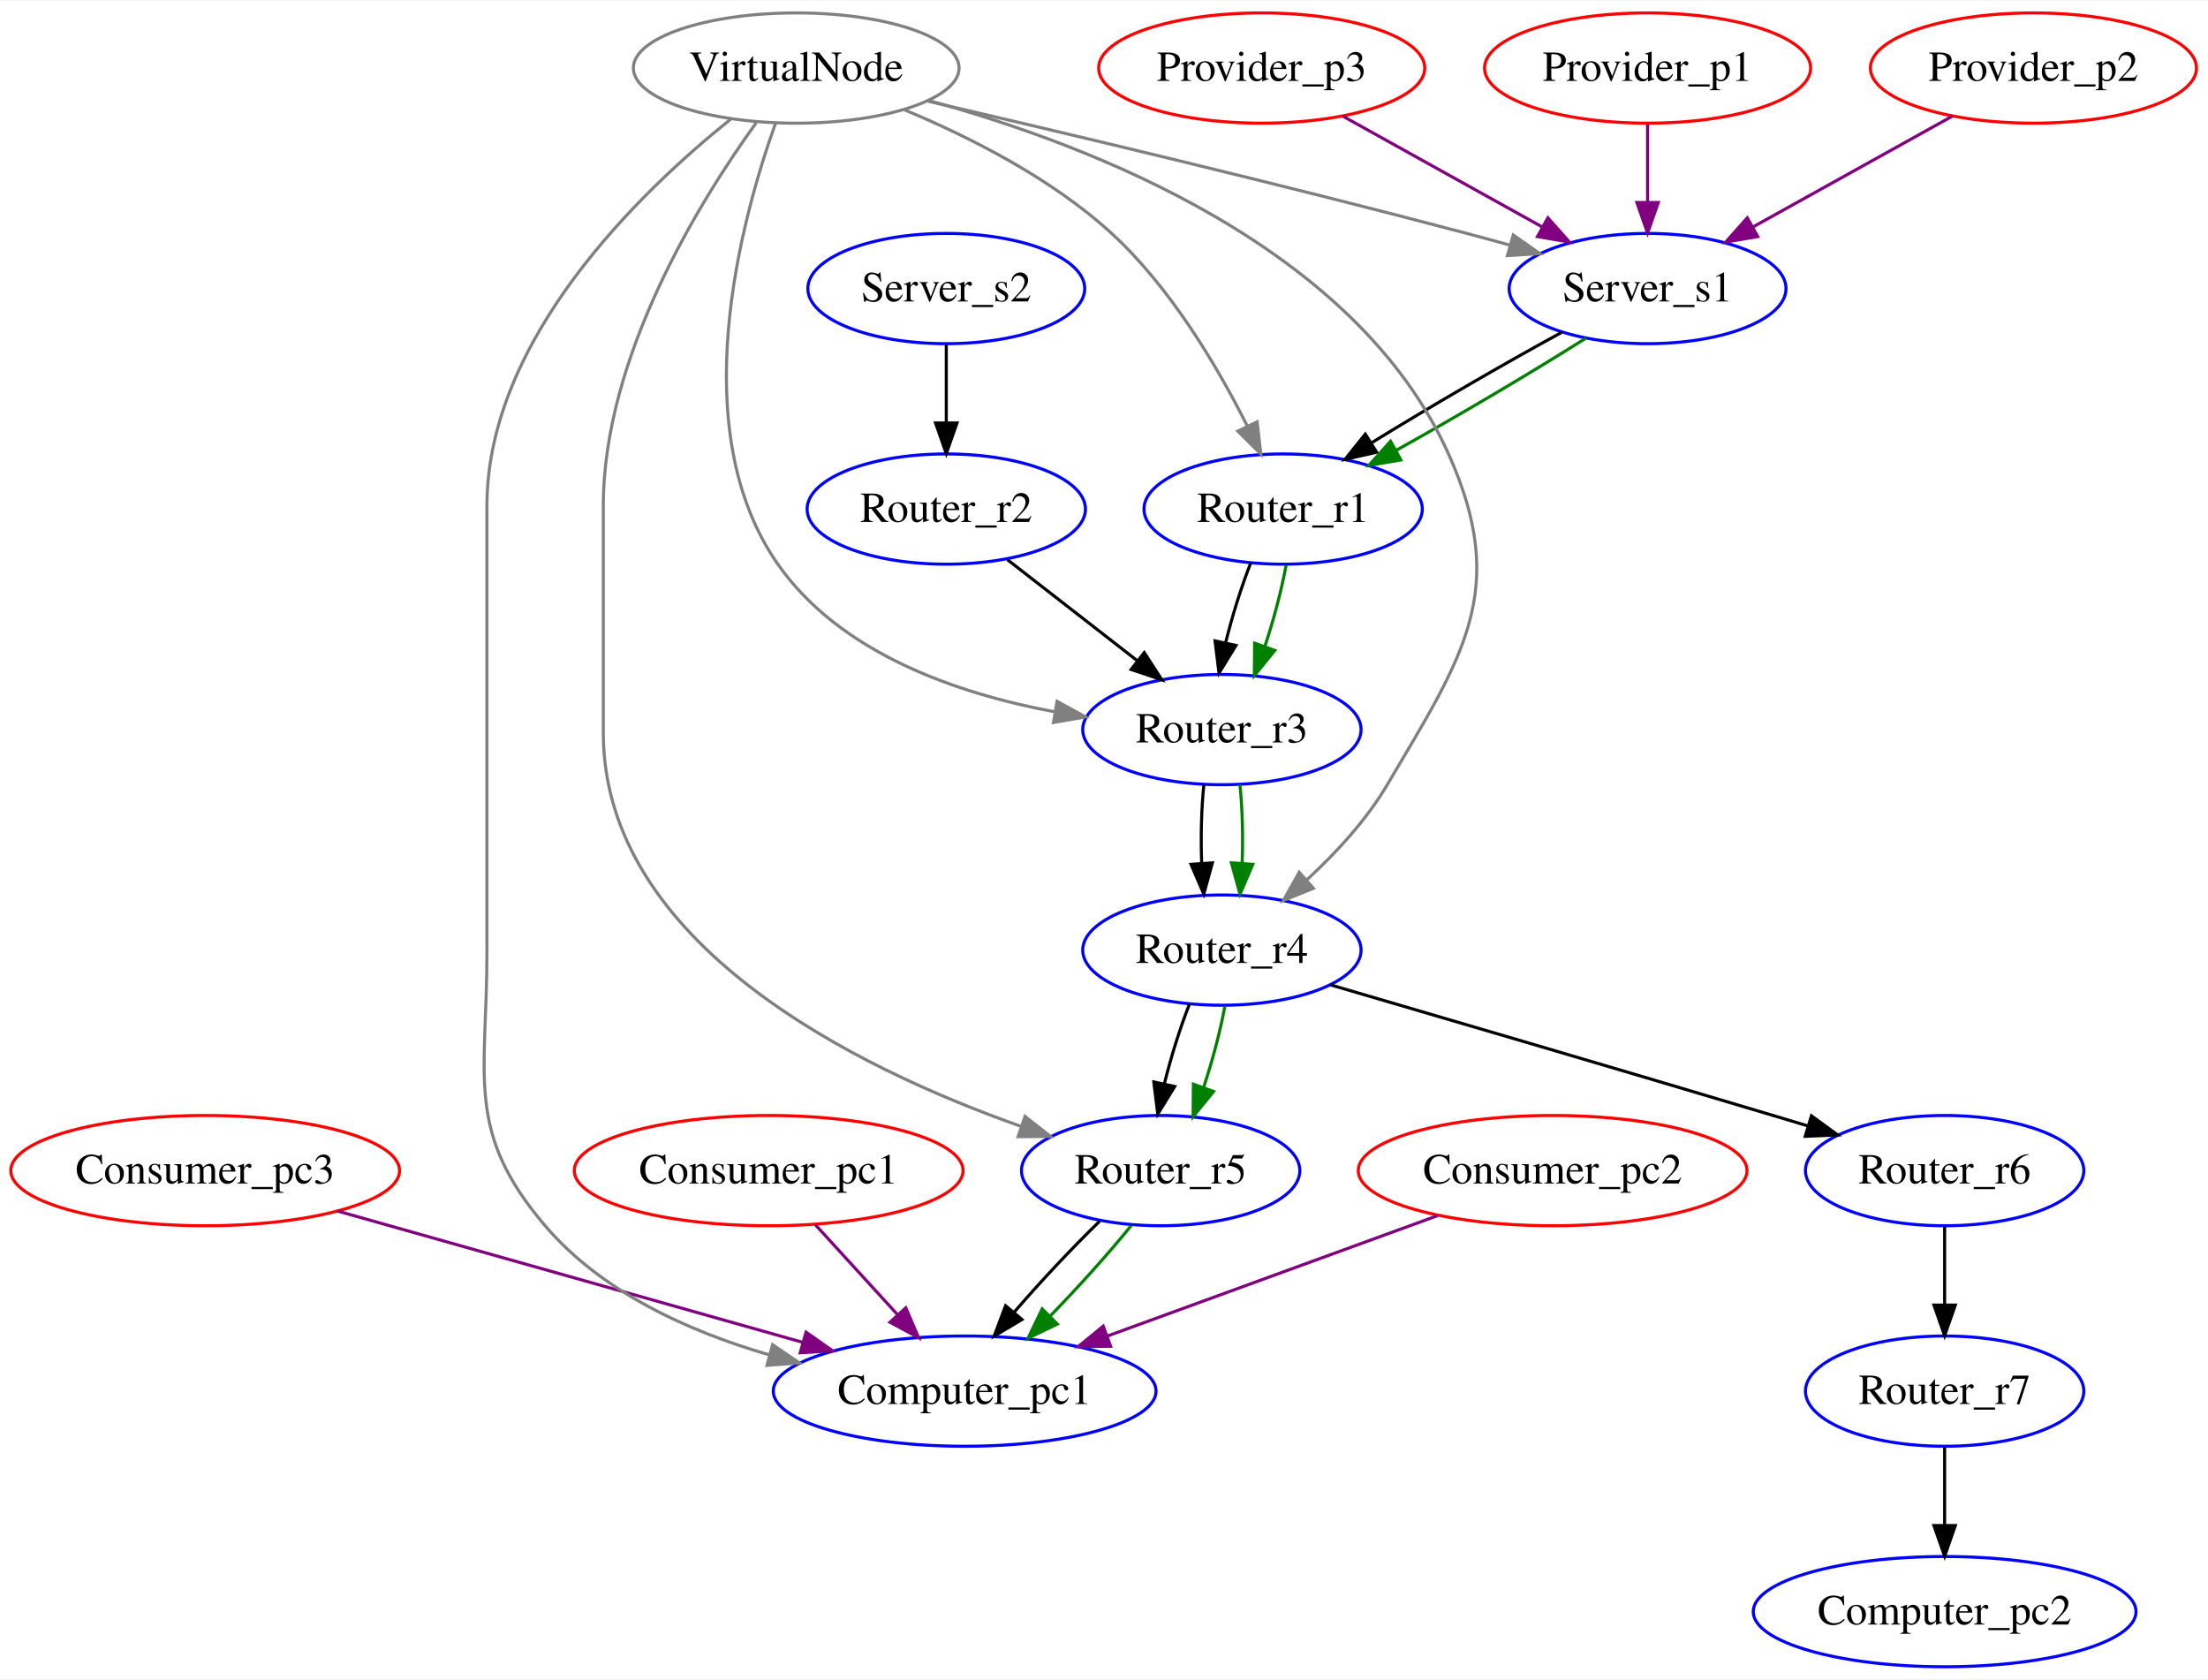
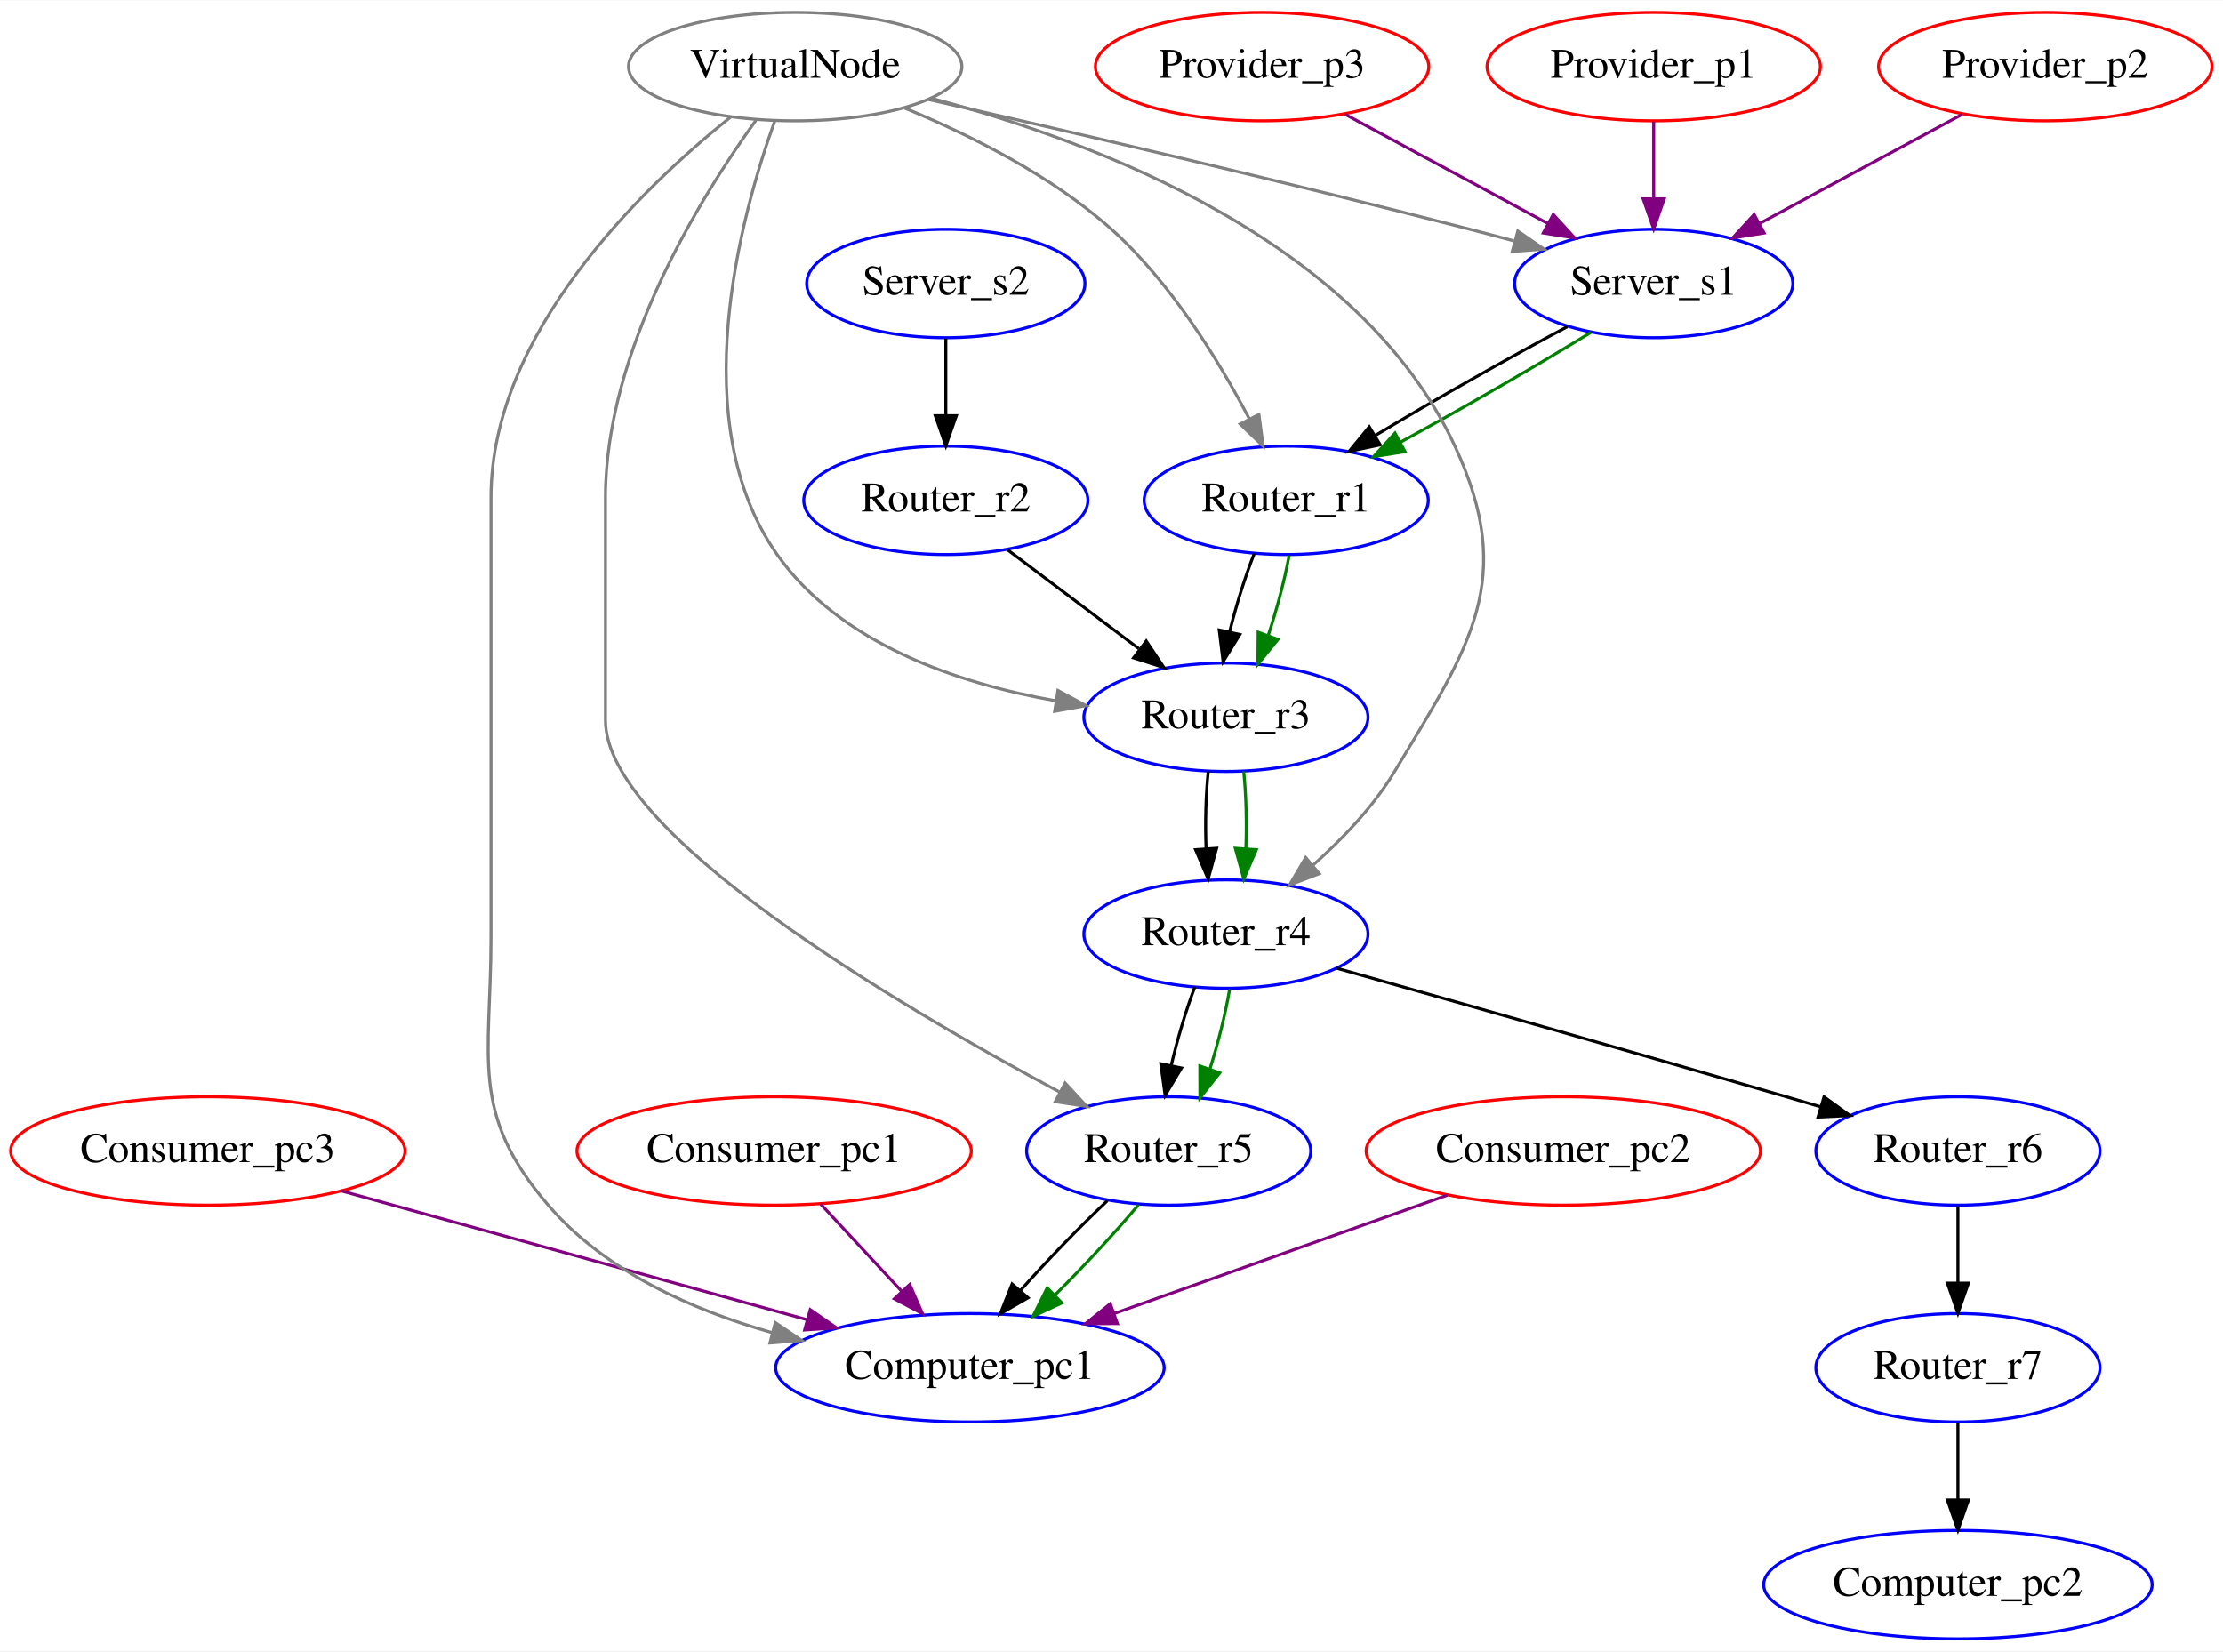
- <svg xmlns="http://www.w3.org/2000/svg" width="961pt" height="731pt" viewBox="0.00 0.00 961.33 730.67">
+ <svg xmlns="http://www.w3.org/2000/svg" width="984pt" height="731pt" viewBox="0.00 0.00 984.00 730.67">
  <g id="graph0" class="graph" transform="scale(1.33333 1.33333) rotate(0) translate(4 544)">
-     <polygon fill="white" stroke="none" points="-4,4 -4,-544 717,-544 717,4 -4,4" />
+     <polygon fill="white" stroke="none" points="-4,4 -4,-544 734,-544 734,4 -4,4" />
    <g id="node1" class="node">
-       <ellipse fill="none" stroke="red" cx="534" cy="-522" rx="53.243" ry="18" />
-       <text text-anchor="middle" x="534" y="-517.8" font-family="Times,serif" font-size="14.00">Provider_p1</text>
+       <ellipse fill="none" stroke="red" cx="545" cy="-522" rx="55.344" ry="18" />
+       <text text-anchor="middle" x="545" y="-518.3" font-family="Times,serif" font-size="14.00">Provider_p1</text>
    </g>
    <g id="node7" class="node">
-       <ellipse fill="none" stroke="blue" cx="534" cy="-450" rx="45.208" ry="18" />
-       <text text-anchor="middle" x="534" y="-445.8" font-family="Times,serif" font-size="14.00">Server_s1</text>
+       <ellipse fill="none" stroke="blue" cx="545" cy="-450" rx="46.196" ry="18" />
+       <text text-anchor="middle" x="545" y="-446.3" font-family="Times,serif" font-size="14.00">Server_s1</text>
    </g>
    <g id="edge17" class="edge">
-       <path fill="none" stroke="purple" d="M534,-503.697C534,-495.983 534,-486.712 534,-478.112" />
-       <polygon fill="purple" stroke="purple" points="537.5,-478.104 534,-468.104 530.5,-478.104 537.5,-478.104" />
+       <path fill="none" stroke="purple" d="M545,-503.697C545,-495.983 545,-486.712 545,-478.112" />
+       <polygon fill="purple" stroke="purple" points="548.5,-478.104 545,-468.104 541.5,-478.104 548.5,-478.104" />
    </g>
    <g id="node2" class="node">
-       <ellipse fill="none" stroke="red" cx="660" cy="-522" rx="53.243" ry="18" />
-       <text text-anchor="middle" x="660" y="-517.8" font-family="Times,serif" font-size="14.00">Provider_p2</text>
+       <ellipse fill="none" stroke="red" cx="675" cy="-522" rx="55.344" ry="18" />
+       <text text-anchor="middle" x="675" y="-518.3" font-family="Times,serif" font-size="14.00">Provider_p2</text>
    </g>
    <g id="edge19" class="edge">
-       <path fill="none" stroke="purple" d="M633.586,-506.326C614.602,-495.779 588.836,-481.464 568.269,-470.038" />
-       <polygon fill="purple" stroke="purple" points="569.959,-466.974 559.518,-465.177 566.56,-473.093 569.959,-466.974" />
+       <path fill="none" stroke="purple" d="M647.43,-506.155C627.823,-495.597 601.323,-481.328 580.19,-469.948" />
+       <polygon fill="purple" stroke="purple" points="581.664,-466.767 571.2,-465.108 578.345,-472.93 581.664,-466.767" />
    </g>
    <g id="node3" class="node">
-       <ellipse fill="none" stroke="red" cx="247" cy="-162" rx="63.477" ry="18" />
-       <text text-anchor="middle" x="247" y="-157.8" font-family="Times,serif" font-size="14.00">Consumer_pc1</text>
+       <ellipse fill="none" stroke="red" cx="253" cy="-162" rx="65.466" ry="18" />
+       <text text-anchor="middle" x="253" y="-158.3" font-family="Times,serif" font-size="14.00">Consumer_pc1</text>
    </g>
    <g id="node9" class="node">
-       <ellipse fill="none" stroke="blue" cx="311" cy="-90" rx="62.5" ry="18" />
-       <text text-anchor="middle" x="311" y="-85.8" font-family="Times,serif" font-size="14.00">Computer_pc1</text>
+       <ellipse fill="none" stroke="blue" cx="318" cy="-90" rx="64.491" ry="18" />
+       <text text-anchor="middle" x="318" y="-86.3" font-family="Times,serif" font-size="14.00">Computer_pc1</text>
    </g>
    <g id="edge21" class="edge">
-       <path fill="none" stroke="purple" d="M262.167,-144.411C270.217,-135.606 280.254,-124.628 289.131,-114.919" />
-       <polygon fill="purple" stroke="purple" points="291.777,-117.212 295.942,-107.47 286.611,-112.489 291.777,-117.212" />
+       <path fill="none" stroke="purple" d="M268.404,-144.411C276.461,-135.734 286.479,-124.946 295.397,-115.342" />
+       <polygon fill="purple" stroke="purple" points="298.015,-117.666 302.255,-107.956 292.886,-112.903 298.015,-117.666" />
    </g>
    <g id="node4" class="node">
-       <ellipse fill="none" stroke="red" cx="503" cy="-162" rx="63.477" ry="18" />
-       <text text-anchor="middle" x="503" y="-157.8" font-family="Times,serif" font-size="14.00">Consumer_pc2</text>
+       <ellipse fill="none" stroke="red" cx="515" cy="-162" rx="65.466" ry="18" />
+       <text text-anchor="middle" x="515" y="-158.3" font-family="Times,serif" font-size="14.00">Consumer_pc2</text>
    </g>
    <g id="edge20" class="edge">
-       <path fill="none" stroke="purple" d="M465.525,-147.337C434.634,-136.075 390.67,-120.046 357.529,-107.964" />
-       <polygon fill="purple" stroke="purple" points="358.648,-104.646 348.054,-104.509 356.25,-111.223 358.648,-104.646" />
+       <path fill="none" stroke="purple" d="M476.549,-147.337C444.956,-136.111 400.035,-120.149 366.069,-108.08" />
+       <polygon fill="purple" stroke="purple" points="366.949,-104.679 356.354,-104.628 364.605,-111.275 366.949,-104.679" />
    </g>
    <g id="node5" class="node">
-       <ellipse fill="none" stroke="red" cx="408" cy="-522" rx="53.243" ry="18" />
-       <text text-anchor="middle" x="408" y="-517.8" font-family="Times,serif" font-size="14.00">Provider_p3</text>
+       <ellipse fill="none" stroke="red" cx="415" cy="-522" rx="55.344" ry="18" />
+       <text text-anchor="middle" x="415" y="-518.3" font-family="Times,serif" font-size="14.00">Provider_p3</text>
    </g>
    <g id="edge18" class="edge">
-       <path fill="none" stroke="purple" d="M434.414,-506.326C453.398,-495.779 479.164,-481.464 499.731,-470.038" />
-       <polygon fill="purple" stroke="purple" points="501.44,-473.093 508.482,-465.177 498.041,-466.974 501.44,-473.093" />
+       <path fill="none" stroke="purple" d="M442.57,-506.155C462.177,-495.597 488.677,-481.328 509.81,-469.948" />
+       <polygon fill="purple" stroke="purple" points="511.655,-472.93 518.8,-465.108 508.336,-466.767 511.655,-472.93" />
    </g>
    <g id="node6" class="node">
-       <ellipse fill="none" stroke="red" cx="63" cy="-162" rx="63.477" ry="18" />
-       <text text-anchor="middle" x="63" y="-157.8" font-family="Times,serif" font-size="14.00">Consumer_pc3</text>
+       <ellipse fill="none" stroke="red" cx="65" cy="-162" rx="65.466" ry="18" />
+       <text text-anchor="middle" x="65" y="-158.3" font-family="Times,serif" font-size="14.00">Consumer_pc3</text>
    </g>
    <g id="edge22" class="edge">
-       <path fill="none" stroke="purple" d="M106.198,-148.807C148.476,-136.874 212.95,-118.675 258.239,-105.892" />
-       <polygon fill="purple" stroke="purple" points="259.208,-109.255 267.881,-103.171 257.307,-102.519 259.208,-109.255" />
+       <path fill="none" stroke="purple" d="M109.359,-148.727C152.4,-136.818 217.794,-118.725 263.877,-105.975" />
+       <polygon fill="purple" stroke="purple" points="264.988,-109.299 273.692,-103.259 263.121,-102.552 264.988,-109.299" />
    </g>
    <g id="node11" class="node">
-       <ellipse fill="none" stroke="blue" cx="415" cy="-378" rx="45.447" ry="18" />
-       <text text-anchor="middle" x="415" y="-373.8" font-family="Times,serif" font-size="14.00">Router_r1</text>
+       <ellipse fill="none" stroke="blue" cx="423" cy="-378" rx="47.169" ry="18" />
+       <text text-anchor="middle" x="423" y="-374.3" font-family="Times,serif" font-size="14.00">Router_r1</text>
    </g>
    <g id="edge1" class="edge">
-       <path fill="none" stroke="black" d="M505.902,-435.669C487.115,-425.464 462.621,-411.207 443.72,-399.547" />
-       <polygon fill="black" stroke="black" points="445.541,-396.558 435.206,-394.229 441.833,-402.495 445.541,-396.558" />
+       <path fill="none" stroke="black" d="M516.331,-435.669C497.107,-425.464 472.001,-411.207 452.6,-399.547" />
+       <polygon fill="black" stroke="black" points="454.221,-396.436 443.858,-394.229 450.583,-402.416 454.221,-396.436" />
    </g>
    <g id="edge26" class="edge">
-       <path fill="none" stroke="green" d="M513.857,-433.811C496.831,-423.023 472.231,-408.49 451.765,-397.1" />
-       <polygon fill="green" stroke="green" points="453.438,-394.025 442.989,-392.272 450.064,-400.159 453.438,-394.025" />
+       <path fill="none" stroke="green" d="M524.206,-433.811C506.831,-423.093 481.822,-408.679 460.95,-397.322" />
+       <polygon fill="green" stroke="green" points="462.458,-394.159 451.993,-392.503 459.141,-400.324 462.458,-394.159" />
    </g>
    <g id="node8" class="node">
-       <ellipse fill="none" stroke="blue" cx="305" cy="-450" rx="45.208" ry="18" />
-       <text text-anchor="middle" x="305" y="-445.8" font-family="Times,serif" font-size="14.00">Server_s2</text>
+       <ellipse fill="none" stroke="blue" cx="310" cy="-450" rx="46.196" ry="18" />
+       <text text-anchor="middle" x="310" y="-446.3" font-family="Times,serif" font-size="14.00">Server_s2</text>
    </g>
    <g id="node12" class="node">
-       <ellipse fill="none" stroke="blue" cx="305" cy="-378" rx="45.447" ry="18" />
-       <text text-anchor="middle" x="305" y="-373.8" font-family="Times,serif" font-size="14.00">Router_r2</text>
+       <ellipse fill="none" stroke="blue" cx="310" cy="-378" rx="47.169" ry="18" />
+       <text text-anchor="middle" x="310" y="-374.3" font-family="Times,serif" font-size="14.00">Router_r2</text>
    </g>
    <g id="edge2" class="edge">
-       <path fill="none" stroke="black" d="M305,-431.697C305,-423.983 305,-414.712 305,-406.112" />
-       <polygon fill="black" stroke="black" points="308.5,-406.104 305,-396.104 301.5,-406.104 308.5,-406.104" />
+       <path fill="none" stroke="black" d="M310,-431.697C310,-423.983 310,-414.712 310,-406.112" />
+       <polygon fill="black" stroke="black" points="313.5,-406.104 310,-396.104 306.5,-406.104 313.5,-406.104" />
    </g>
    <g id="node10" class="node">
-       <ellipse fill="none" stroke="blue" cx="631" cy="-18" rx="62.5" ry="18" />
-       <text text-anchor="middle" x="631" y="-13.8" font-family="Times,serif" font-size="14.00">Computer_pc2</text>
+       <ellipse fill="none" stroke="blue" cx="646" cy="-18" rx="64.491" ry="18" />
+       <text text-anchor="middle" x="646" y="-14.3" font-family="Times,serif" font-size="14.00">Computer_pc2</text>
    </g>
    <g id="node13" class="node">
-       <ellipse fill="none" stroke="blue" cx="395" cy="-306" rx="45.447" ry="18" />
-       <text text-anchor="middle" x="395" y="-301.8" font-family="Times,serif" font-size="14.00">Router_r3</text>
+       <ellipse fill="none" stroke="blue" cx="403" cy="-306" rx="47.169" ry="18" />
+       <text text-anchor="middle" x="403" y="-302.3" font-family="Times,serif" font-size="14.00">Router_r3</text>
    </g>
    <g id="edge3" class="edge">
-       <path fill="none" stroke="black" d="M404.42,-360.411C401.345,-352.623 398.38,-343.135 396.205,-334.329" />
-       <polygon fill="black" stroke="black" points="399.6,-333.474 394.054,-324.447 392.76,-334.962 399.6,-333.474" />
+       <path fill="none" stroke="black" d="M412.42,-360.411C409.345,-352.623 406.38,-343.135 404.205,-334.329" />
+       <polygon fill="black" stroke="black" points="407.6,-333.474 402.054,-324.447 400.76,-334.962 407.6,-333.474" />
    </g>
    <g id="edge27" class="edge">
-       <path fill="none" stroke="green" d="M415.972,-359.697C414.511,-351.696 411.96,-342.02 409.027,-333.155" />
-       <polygon fill="green" stroke="green" points="412.275,-331.844 405.593,-323.622 405.69,-334.217 412.275,-331.844" />
+       <path fill="none" stroke="green" d="M423.972,-359.697C422.511,-351.696 419.96,-342.02 417.027,-333.155" />
+       <polygon fill="green" stroke="green" points="420.275,-331.844 413.593,-323.622 413.69,-334.217 420.275,-331.844" />
    </g>
    <g id="edge4" class="edge">
-       <path fill="none" stroke="black" d="M324.974,-361.465C337.411,-351.792 353.587,-339.21 367.259,-328.577" />
-       <polygon fill="black" stroke="black" points="369.647,-331.153 375.392,-322.251 365.349,-325.628 369.647,-331.153" />
+       <path fill="none" stroke="black" d="M330.64,-361.465C343.403,-351.858 359.976,-339.383 374.041,-328.797" />
+       <polygon fill="black" stroke="black" points="376.533,-331.302 382.418,-322.492 372.323,-325.709 376.533,-331.302" />
    </g>
    <g id="node14" class="node">
-       <ellipse fill="none" stroke="blue" cx="395" cy="-234" rx="45.447" ry="18" />
-       <text text-anchor="middle" x="395" y="-229.8" font-family="Times,serif" font-size="14.00">Router_r4</text>
+       <ellipse fill="none" stroke="blue" cx="403" cy="-234" rx="47.169" ry="18" />
+       <text text-anchor="middle" x="403" y="-230.3" font-family="Times,serif" font-size="14.00">Router_r4</text>
    </g>
    <g id="edge5" class="edge">
-       <path fill="none" stroke="black" d="M389.122,-288.055C388.304,-280.346 388.061,-271.027 388.395,-262.364" />
-       <polygon fill="black" stroke="black" points="391.894,-262.491 389.087,-252.275 384.911,-262.012 391.894,-262.491" />
+       <path fill="none" stroke="black" d="M397.122,-288.055C396.304,-280.346 396.061,-271.027 396.395,-262.364" />
+       <polygon fill="black" stroke="black" points="399.894,-262.491 397.087,-252.275 392.911,-262.012 399.894,-262.491" />
    </g>
    <g id="edge24" class="edge">
-       <path fill="none" stroke="green" d="M400.878,-288.055C401.696,-280.346 401.939,-271.027 401.605,-262.364" />
-       <polygon fill="green" stroke="green" points="405.089,-262.012 400.913,-252.275 398.106,-262.491 405.089,-262.012" />
+       <path fill="none" stroke="green" d="M408.878,-288.055C409.696,-280.346 409.939,-271.027 409.605,-262.364" />
+       <polygon fill="green" stroke="green" points="413.089,-262.012 408.913,-252.275 406.106,-262.491 413.089,-262.012" />
    </g>
    <g id="node15" class="node">
-       <ellipse fill="none" stroke="blue" cx="375" cy="-162" rx="45.447" ry="18" />
-       <text text-anchor="middle" x="375" y="-157.8" font-family="Times,serif" font-size="14.00">Router_r5</text>
+       <ellipse fill="none" stroke="blue" cx="384" cy="-162" rx="47.169" ry="18" />
+       <text text-anchor="middle" x="384" y="-158.3" font-family="Times,serif" font-size="14.00">Router_r5</text>
    </g>
    <g id="edge6" class="edge">
-       <path fill="none" stroke="black" d="M384.42,-216.411C381.345,-208.623 378.38,-199.135 376.205,-190.329" />
-       <polygon fill="black" stroke="black" points="379.6,-189.474 374.054,-180.447 372.76,-190.962 379.6,-189.474" />
+       <path fill="none" stroke="black" d="M392.657,-216.411C389.694,-208.623 386.864,-199.135 384.814,-190.329" />
+       <polygon fill="black" stroke="black" points="388.227,-189.549 382.805,-180.447 381.368,-190.944 388.227,-189.549" />
    </g>
    <g id="edge25" class="edge">
-       <path fill="none" stroke="green" d="M395.972,-215.697C394.511,-207.696 391.96,-198.02 389.027,-189.155" />
-       <polygon fill="green" stroke="green" points="392.275,-187.844 385.593,-179.622 385.69,-190.217 392.275,-187.844" />
+       <path fill="none" stroke="green" d="M404.219,-215.697C402.873,-207.696 400.459,-198.02 397.654,-189.155" />
+       <polygon fill="green" stroke="green" points="400.933,-187.928 394.355,-179.622 394.318,-190.217 400.933,-187.928" />
    </g>
    <g id="node16" class="node">
-       <ellipse fill="none" stroke="blue" cx="631" cy="-162" rx="45.447" ry="18" />
-       <text text-anchor="middle" x="631" y="-157.8" font-family="Times,serif" font-size="14.00">Router_r6</text>
+       <ellipse fill="none" stroke="blue" cx="646" cy="-162" rx="47.169" ry="18" />
+       <text text-anchor="middle" x="646" y="-158.3" font-family="Times,serif" font-size="14.00">Router_r6</text>
    </g>
    <g id="edge7" class="edge">
-       <path fill="none" stroke="black" d="M430.545,-222.629C466.873,-212.008 524.906,-194.978 575,-180 578.726,-178.886 582.591,-177.725 586.468,-176.556" />
-       <polygon fill="black" stroke="black" points="587.503,-179.899 596.063,-173.655 585.478,-173.199 587.503,-179.899" />
+       <path fill="none" stroke="black" d="M439.742,-222.674C477.289,-212.088 537.263,-195.086 589,-180 592.741,-178.909 596.617,-177.771 600.508,-176.622" />
+       <polygon fill="black" stroke="black" points="601.547,-179.965 610.14,-173.768 599.558,-173.253 601.547,-179.965" />
    </g>
    <g id="edge8" class="edge">
-       <path fill="none" stroke="black" d="M355.076,-145.465C346.106,-136.78 335.764,-125.75 327.264,-115.891" />
-       <polygon fill="black" stroke="black" points="329.73,-113.384 320.628,-107.962 324.362,-117.877 329.73,-113.384" />
+       <path fill="none" stroke="black" d="M363.632,-145.465C354.322,-136.693 343.544,-125.529 334.712,-115.596" />
+       <polygon fill="black" stroke="black" points="337.3,-113.237 328.113,-107.962 332.005,-117.816 337.3,-113.237" />
    </g>
    <g id="edge23" class="edge">
-       <path fill="none" stroke="green" d="M365.386,-144.055C358.194,-135.156 348.274,-124.112 338.812,-114.408" />
-       <polygon fill="green" stroke="green" points="341.261,-111.909 331.718,-107.307 336.309,-116.856 341.261,-111.909" />
+       <path fill="none" stroke="green" d="M373.901,-144.055C366.401,-135.091 356.071,-123.952 346.269,-114.198" />
+       <polygon fill="green" stroke="green" points="348.542,-111.527 338.931,-107.068 343.664,-116.547 348.542,-111.527" />
    </g>
    <g id="node17" class="node">
-       <ellipse fill="none" stroke="blue" cx="631" cy="-90" rx="45.447" ry="18" />
-       <text text-anchor="middle" x="631" y="-85.8" font-family="Times,serif" font-size="14.00">Router_r7</text>
+       <ellipse fill="none" stroke="blue" cx="646" cy="-90" rx="47.169" ry="18" />
+       <text text-anchor="middle" x="646" y="-86.3" font-family="Times,serif" font-size="14.00">Router_r7</text>
    </g>
    <g id="edge9" class="edge">
-       <path fill="none" stroke="black" d="M631,-143.697C631,-135.983 631,-126.712 631,-118.112" />
-       <polygon fill="black" stroke="black" points="634.5,-118.104 631,-108.104 627.5,-118.104 634.5,-118.104" />
+       <path fill="none" stroke="black" d="M646,-143.697C646,-135.983 646,-126.712 646,-118.112" />
+       <polygon fill="black" stroke="black" points="649.5,-118.104 646,-108.104 642.5,-118.104 649.5,-118.104" />
    </g>
    <g id="edge10" class="edge">
-       <path fill="none" stroke="black" d="M631,-71.697C631,-63.983 631,-54.712 631,-46.112" />
-       <polygon fill="black" stroke="black" points="634.5,-46.104 631,-36.104 627.5,-46.104 634.5,-46.104" />
+       <path fill="none" stroke="black" d="M646,-71.697C646,-63.983 646,-54.712 646,-46.112" />
+       <polygon fill="black" stroke="black" points="649.5,-46.104 646,-36.104 642.5,-46.104 649.5,-46.104" />
    </g>
    <g id="node18" class="node">
-       <ellipse fill="none" stroke="gray" cx="256" cy="-522" rx="53.179" ry="18" />
-       <text text-anchor="middle" x="256" y="-517.8" font-family="Times,serif" font-size="14.00">VirtualNode</text>
+       <ellipse fill="none" stroke="gray" cx="260" cy="-522" rx="55.344" ry="18" />
+       <text text-anchor="middle" x="260" y="-518.3" font-family="Times,serif" font-size="14.00">VirtualNode</text>
    </g>
    <g id="edge12" class="edge">
-       <path fill="none" stroke="gray" d="M298.941,-511.185C343.196,-500.934 414.12,-484.13 475,-468 479.589,-466.784 484.366,-465.477 489.128,-464.147" />
-       <polygon fill="gray" stroke="gray" points="490.145,-467.497 498.815,-461.407 488.24,-460.761 490.145,-467.497" />
+       <path fill="none" stroke="gray" d="M304.329,-511.054C349.61,-500.768 421.887,-483.997 484,-468 488.741,-466.779 493.678,-465.468 498.6,-464.136" />
+       <polygon fill="gray" stroke="gray" points="499.894,-467.411 508.614,-461.394 498.045,-460.66 499.894,-467.411" />
    </g>
    <g id="edge16" class="edge">
-       <path fill="none" stroke="gray" d="M234.58,-505.284C204.933,-481.535 155,-433.455 155,-379 155,-379 155,-379 155,-233 155,-192.553 147.758,-174.779 174,-144 192.486,-122.318 220.931,-109.466 247.121,-101.867" />
-       <polygon fill="gray" stroke="gray" points="248.275,-105.181 257.023,-99.204 246.457,-98.421 248.275,-105.181" />
+       <path fill="none" stroke="gray" d="M238.58,-505.284C208.933,-481.535 159,-433.455 159,-379 159,-379 159,-379 159,-233 159,-192.553 151.647,-174.684 178,-144 196.851,-122.051 225.783,-109.169 252.462,-101.619" />
+       <polygon fill="gray" stroke="gray" points="253.383,-104.996 262.167,-99.072 251.606,-98.225 253.383,-104.996" />
    </g>
    <g id="edge11" class="edge">
-       <path fill="none" stroke="gray" d="M291.317,-508.371C312.663,-499.473 339.436,-485.943 359,-468 378.336,-450.266 393.611,-424.394 403.291,-405.11" />
-       <polygon fill="gray" stroke="gray" points="406.507,-406.497 407.71,-395.971 400.206,-403.45 406.507,-406.497" />
+       <path fill="none" stroke="gray" d="M296.402,-508.196C318.045,-499.306 345.073,-485.846 365,-468 384.745,-450.317 400.601,-424.438 410.71,-405.139" />
+       <polygon fill="gray" stroke="gray" points="413.946,-406.496 415.333,-395.992 407.699,-403.338 413.946,-406.496" />
    </g>
    <g id="edge13" class="edge">
-       <path fill="none" stroke="gray" d="M249.293,-504.096C237.988,-472.569 219.227,-404.013 250,-360 270.303,-330.963 308.302,-317.782 340.307,-311.824" />
-       <polygon fill="gray" stroke="gray" points="341.169,-315.228 350.458,-310.132 340.019,-308.324 341.169,-315.228" />
+       <path fill="none" stroke="gray" d="M253.257,-504.071C241.893,-472.502 223.036,-403.879 254,-360 274.874,-330.42 313.774,-317.251 346.594,-311.435" />
+       <polygon fill="gray" stroke="gray" points="347.228,-314.878 356.557,-309.856 346.133,-307.964 347.228,-314.878" />
    </g>
    <g id="edge14" class="edge">
-       <path fill="none" stroke="gray" d="M299.529,-511.314C352.523,-496.77 438.701,-463.471 469,-396 488.998,-351.468 473.798,-330.048 449,-288 442.223,-276.508 432.324,-265.793 422.847,-257.047" />
-       <polygon fill="gray" stroke="gray" points="424.88,-254.173 415.063,-250.189 420.253,-259.426 424.88,-254.173" />
+       <path fill="none" stroke="gray" d="M305.51,-511.399C359.872,-497.069 447.428,-464.119 479,-396 499.528,-351.71 484.179,-329.821 459,-288 451.972,-276.327 441.68,-265.557 431.83,-256.818" />
+       <polygon fill="gray" stroke="gray" points="433.988,-254.06 424.096,-250.267 429.464,-259.401 433.988,-254.06" />
    </g>
    <g id="edge15" class="edge">
-       <path fill="none" stroke="gray" d="M242.946,-504.147C224.493,-478.588 193,-427.816 193,-379 193,-379 193,-379 193,-305 193,-235.957 275.423,-195.532 329.334,-176.476" />
-       <polygon fill="gray" stroke="gray" points="330.708,-179.705 339.043,-173.164 328.448,-173.08 330.708,-179.705" />
+       <path fill="none" stroke="gray" d="M246.946,-504.147C228.493,-478.588 197,-427.816 197,-379 197,-379 197,-379 197,-305 197,-267.524 293.461,-210.632 347.823,-181.544" />
+       <polygon fill="gray" stroke="gray" points="349.61,-184.558 356.809,-176.784 346.333,-178.373 349.61,-184.558" />
    </g>
  </g>
</svg>
